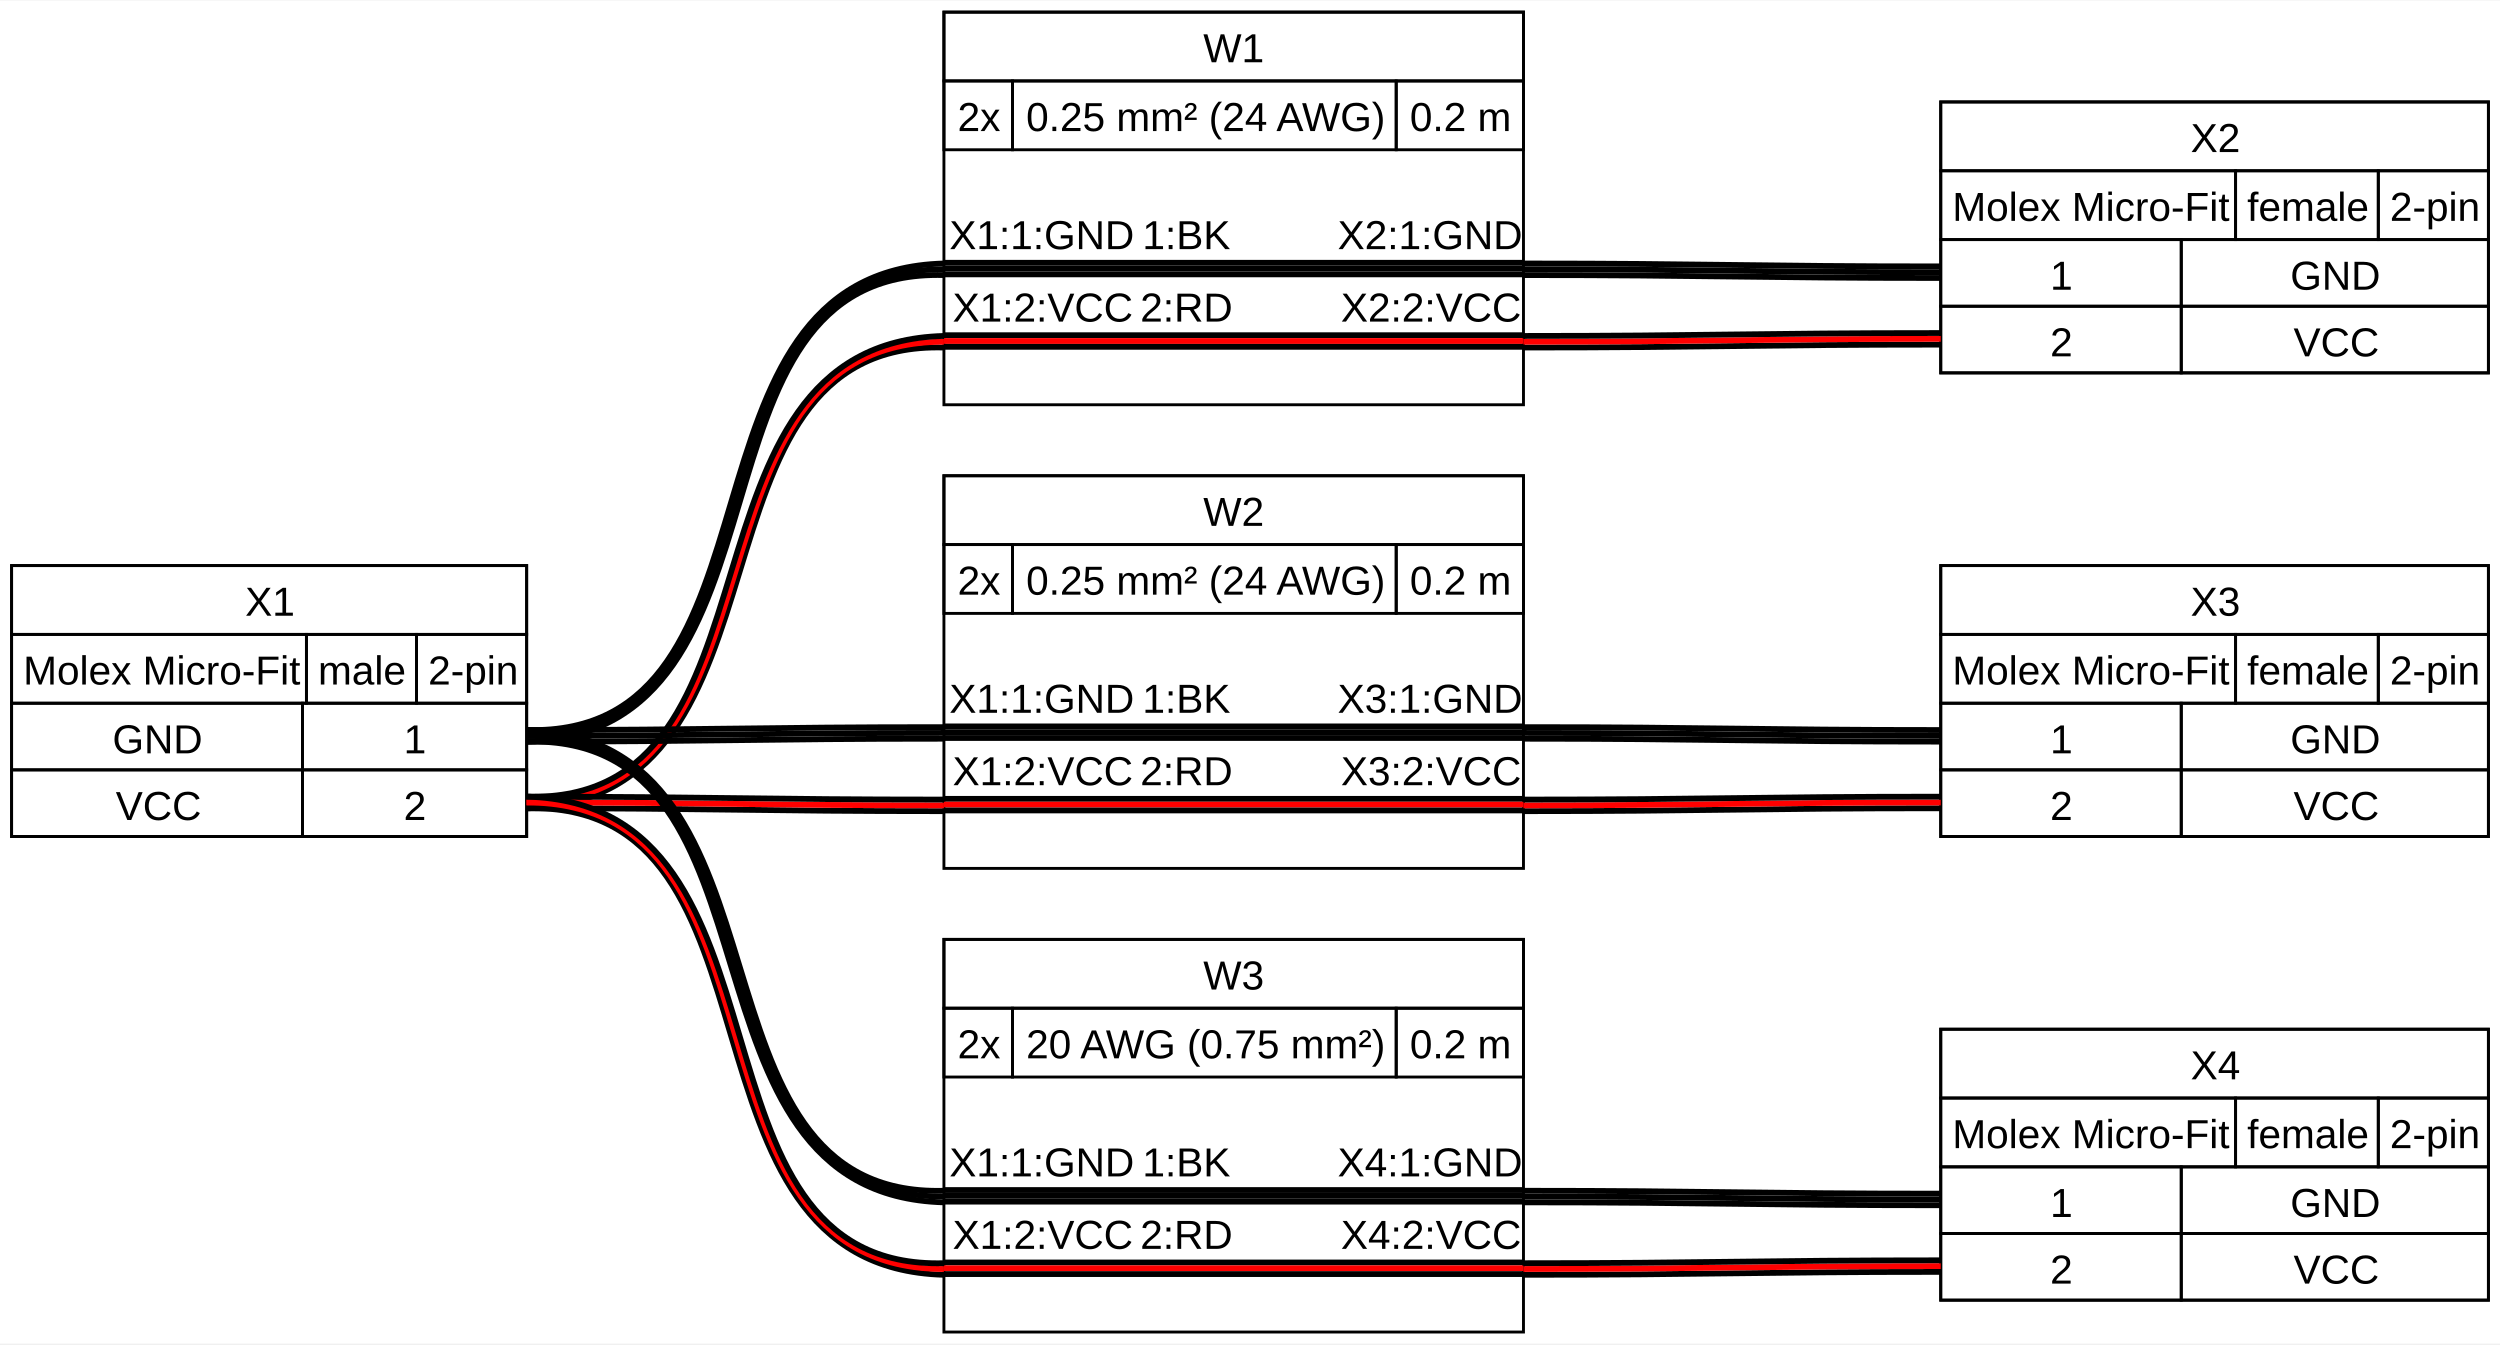
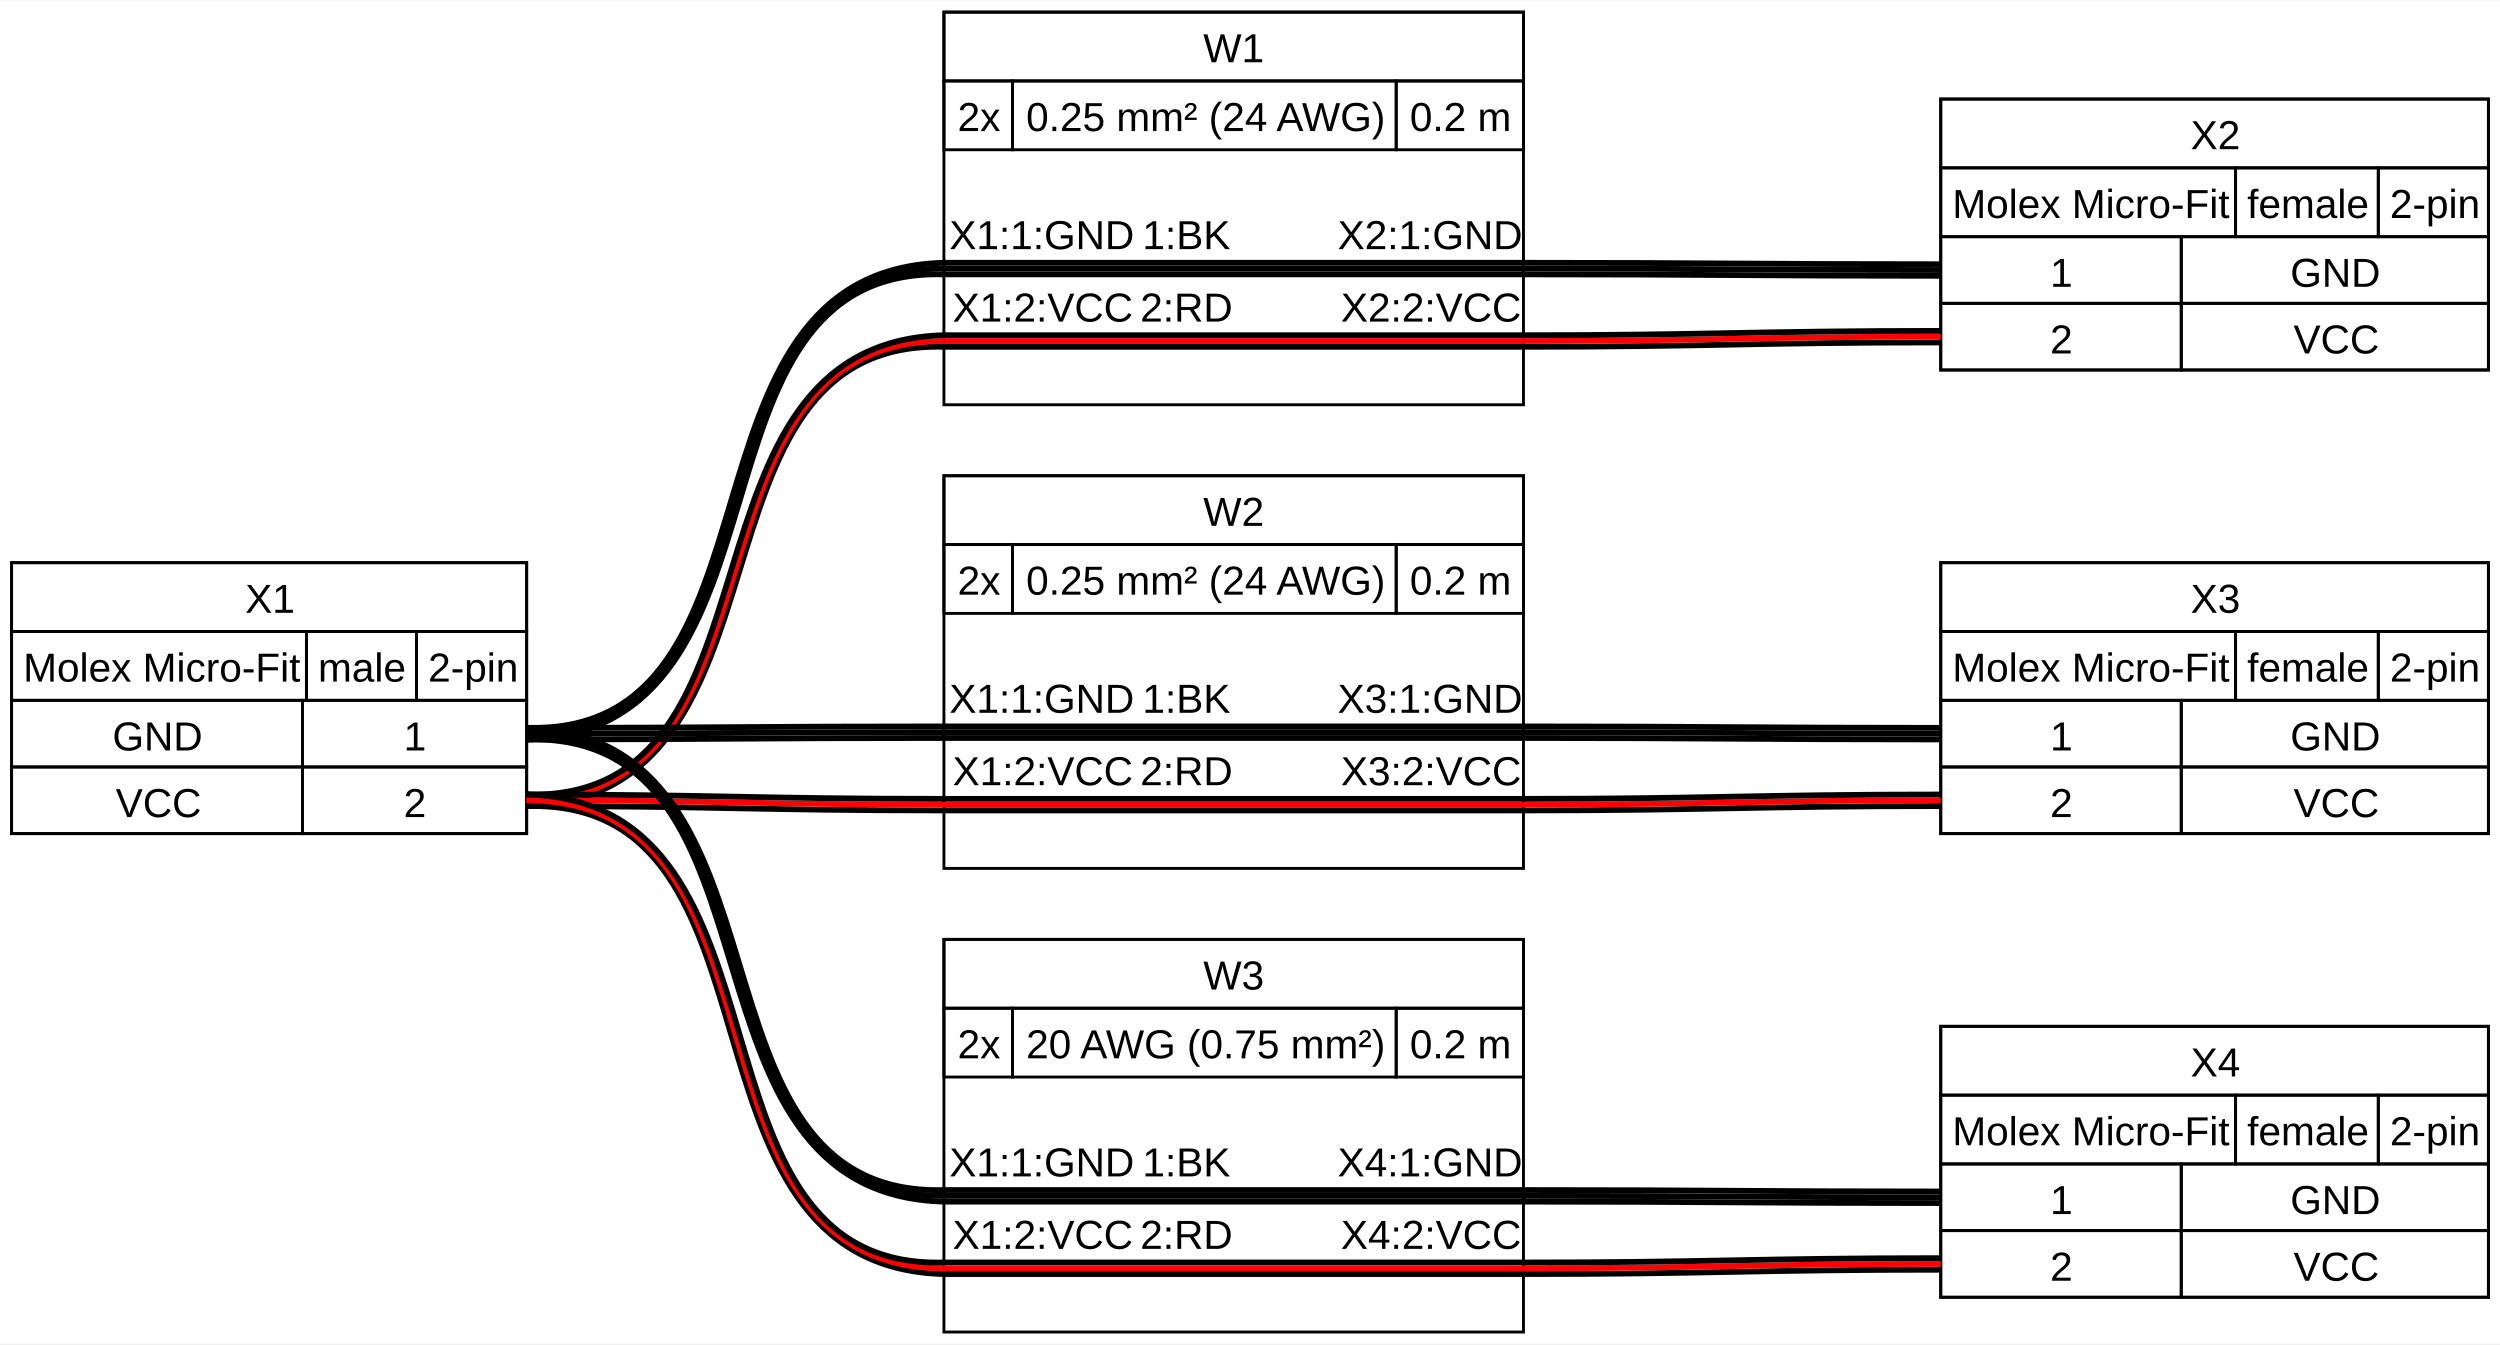
<svg xmlns="http://www.w3.org/2000/svg" width="863pt" height="464pt" viewBox="0.00 0.00 862.75 463.50">
  <g id="graph0" class="graph" transform="scale(1 1) rotate(0) translate(4 459.5)">
    <polygon fill="#ffffff" stroke="none" points="-4,4 -4,-459.5 858.75,-459.5 858.75,4 -4,4" />
    <g id="node1" class="node">
-       <polygon fill="#ffffff" stroke="black" points="177.75,-264.5 0,-264.5 0,-171 177.75,-171 177.75,-264.5" />
-       <polygon fill="none" stroke="black" points="0,-240.75 0,-264.5 177.75,-264.5 177.75,-240.75 0,-240.75" />
-       <text text-anchor="start" x="80.62" y="-247.2" font-family="arial" font-size="14.00">X1</text>
-       <polygon fill="none" stroke="black" points="0,-217 0,-240.75 101.75,-240.75 101.75,-217 0,-217" />
-       <text text-anchor="start" x="4" y="-223.45" font-family="arial" font-size="14.00">Molex Micro-Fit</text>
-       <polygon fill="none" stroke="black" points="101.75,-217 101.75,-240.75 139.75,-240.75 139.75,-217 101.75,-217" />
-       <text text-anchor="start" x="105.75" y="-223.45" font-family="arial" font-size="14.00">male</text>
-       <polygon fill="none" stroke="black" points="139.75,-217 139.75,-240.75 177.75,-240.75 177.75,-217 139.75,-217" />
-       <text text-anchor="start" x="143.75" y="-223.45" font-family="arial" font-size="14.00">2-pin</text>
-       <polygon fill="none" stroke="black" points="0,-194 0,-217 100.38,-217 100.38,-194 0,-194" />
-       <text text-anchor="start" x="34.81" y="-199.7" font-family="arial" font-size="14.00">GND</text>
-       <polygon fill="none" stroke="black" points="100.38,-194 100.38,-217 177.75,-217 177.75,-194 100.38,-194" />
-       <text text-anchor="start" x="135.31" y="-199.7" font-family="arial" font-size="14.00">1</text>
-       <polygon fill="none" stroke="black" points="0,-171 0,-194 100.38,-194 100.38,-171 0,-171" />
-       <text text-anchor="start" x="35.94" y="-176.7" font-family="arial" font-size="14.00">VCC</text>
-       <polygon fill="none" stroke="black" points="100.38,-171 100.38,-194 177.75,-194 177.75,-171 100.38,-171" />
-       <text text-anchor="start" x="135.31" y="-176.7" font-family="arial" font-size="14.00">2</text>
+       <polygon fill="#ffffff" stroke="black" points="177.75,-265.5 0,-265.5 0,-172 177.75,-172 177.75,-265.5" />
+       <polygon fill="none" stroke="black" points="0,-241.75 0,-265.5 177.75,-265.5 177.75,-241.75 0,-241.75" />
+       <text text-anchor="start" x="80.62" y="-248.2" font-family="arial" font-size="14.00">X1</text>
+       <polygon fill="none" stroke="black" points="0,-218 0,-241.75 101.75,-241.75 101.75,-218 0,-218" />
+       <text text-anchor="start" x="4" y="-224.45" font-family="arial" font-size="14.00">Molex Micro-Fit</text>
+       <polygon fill="none" stroke="black" points="101.75,-218 101.75,-241.75 139.75,-241.75 139.75,-218 101.75,-218" />
+       <text text-anchor="start" x="105.75" y="-224.45" font-family="arial" font-size="14.00">male</text>
+       <polygon fill="none" stroke="black" points="139.75,-218 139.75,-241.75 177.75,-241.75 177.75,-218 139.75,-218" />
+       <text text-anchor="start" x="143.75" y="-224.45" font-family="arial" font-size="14.00">2-pin</text>
+       <polygon fill="none" stroke="black" points="0,-195 0,-218 100.38,-218 100.38,-195 0,-195" />
+       <text text-anchor="start" x="34.81" y="-200.7" font-family="arial" font-size="14.00">GND</text>
+       <polygon fill="none" stroke="black" points="100.38,-195 100.38,-218 177.75,-218 177.75,-195 100.38,-195" />
+       <text text-anchor="start" x="135.31" y="-200.7" font-family="arial" font-size="14.00">1</text>
+       <polygon fill="none" stroke="black" points="0,-172 0,-195 100.38,-195 100.38,-172 0,-172" />
+       <text text-anchor="start" x="35.94" y="-177.7" font-family="arial" font-size="14.00">VCC</text>
+       <polygon fill="none" stroke="black" points="100.38,-172 100.38,-195 177.75,-195 177.75,-172 100.38,-172" />
+       <text text-anchor="start" x="135.31" y="-177.7" font-family="arial" font-size="14.00">2</text>
    </g>
    <g id="node5" class="node">
      <polygon fill="#ffffff" stroke="black" points="521.75,-455.5 321.75,-455.5 321.75,-320 521.75,-320 521.75,-455.5" />
      <polygon fill="none" stroke="black" points="321.75,-431.75 321.75,-455.5 521.75,-455.5 521.75,-431.75 321.75,-431.75" />
      <text text-anchor="start" x="411.25" y="-438.2" font-family="arial" font-size="14.00">W1</text>
      <polygon fill="none" stroke="black" points="321.75,-408 321.75,-431.75 345.42,-431.75 345.42,-408 321.75,-408" />
      <text text-anchor="start" x="326.46" y="-414.45" font-family="arial" font-size="14.00">2x</text>
      <polygon fill="none" stroke="black" points="345.42,-408 345.42,-431.75 477.83,-431.75 477.83,-408 345.42,-408" />
      <text text-anchor="start" x="350.12" y="-414.45" font-family="arial" font-size="14.00">0.25 mm² (24 AWG)</text>
      <polygon fill="none" stroke="black" points="477.83,-408 477.83,-431.75 521.75,-431.75 521.75,-408 477.83,-408" />
      <text text-anchor="start" x="482.54" y="-414.45" font-family="arial" font-size="14.00">0.2 m</text>
      <text text-anchor="start" x="352.88" y="-392.7" font-family="arial" font-size="14.00"> </text>
      <text text-anchor="start" x="323.62" y="-373.7" font-family="arial" font-size="14.00">X1:1:GND</text>
      <text text-anchor="start" x="390.25" y="-373.7" font-family="arial" font-size="14.00">     1:BK    </text>
      <text text-anchor="start" x="457.62" y="-373.7" font-family="arial" font-size="14.00">X2:1:GND</text>
      <polygon fill="#000000" stroke="none" points="321.75,-368 321.75,-370 521.75,-370 521.75,-368 321.75,-368" />
      <polygon fill="#000000" stroke="none" points="321.75,-366 321.75,-368 521.75,-368 521.75,-366 321.75,-366" />
      <polygon fill="#000000" stroke="none" points="321.75,-364 321.75,-366 521.75,-366 521.75,-364 321.75,-364" />
      <text text-anchor="start" x="324.75" y="-348.7" font-family="arial" font-size="14.00">X1:2:VCC</text>
      <text text-anchor="start" x="389.5" y="-348.7" font-family="arial" font-size="14.00">     2:RD    </text>
      <text text-anchor="start" x="458.75" y="-348.7" font-family="arial" font-size="14.00">X2:2:VCC</text>
      <polygon fill="#000000" stroke="none" points="321.75,-343 321.75,-345 521.75,-345 521.75,-343 321.75,-343" />
      <polygon fill="#ff0000" stroke="none" points="321.75,-341 321.75,-343 521.75,-343 521.75,-341 321.75,-341" />
      <polygon fill="#000000" stroke="none" points="321.75,-339 321.75,-341 521.75,-341 521.75,-339 321.75,-339" />
      <text text-anchor="start" x="352.88" y="-323.7" font-family="arial" font-size="14.00"> </text>
    </g>
    <g id="edge1" class="edge">
-       <path fill="none" stroke="#000000" stroke-width="2" d="M177.75,-203.75C275.67,-206.32 227.67,-367.32 321.75,-364.75" />
-       <path fill="none" stroke="#000000" stroke-width="2" d="M177.75,-205.75C273.75,-205.75 225.75,-366.75 321.75,-366.75" />
-       <path fill="none" stroke="#000000" stroke-width="2" d="M177.75,-207.75C271.83,-205.18 223.83,-366.18 321.75,-368.75" />
+       <path fill="none" stroke="#000000" stroke-width="2" d="M177.75,-204.5C275.5,-207.07 227.83,-367.57 321.75,-365" />
+       <path fill="none" stroke="#000000" stroke-width="2" d="M177.75,-206.5C273.59,-206.5 225.91,-367 321.75,-367" />
+       <path fill="none" stroke="#000000" stroke-width="2" d="M177.75,-208.5C271.67,-205.93 224,-366.43 321.75,-369" />
    </g>
    <g id="edge3" class="edge">
-       <path fill="none" stroke="#000000" stroke-width="2" d="M177.75,-180.75C275.01,-183.31 228.33,-342.31 321.75,-339.75" />
-       <path fill="none" stroke="#ff0000" stroke-width="2" d="M177.75,-182.75C273.09,-182.75 226.41,-341.75 321.75,-341.75" />
-       <path fill="none" stroke="#000000" stroke-width="2" d="M177.75,-184.75C271.17,-182.19 224.49,-341.19 321.75,-343.75" />
+       <path fill="none" stroke="#000000" stroke-width="2" d="M177.75,-181.5C274.85,-184.06 228.49,-342.56 321.75,-340" />
+       <path fill="none" stroke="#ff0000" stroke-width="2" d="M177.75,-183.5C272.93,-183.5 226.57,-342 321.75,-342" />
+       <path fill="none" stroke="#000000" stroke-width="2" d="M177.75,-185.5C271.01,-182.94 224.65,-341.44 321.75,-344" />
    </g>
    <g id="node6" class="node">
      <polygon fill="#ffffff" stroke="black" points="521.75,-295.5 321.75,-295.5 321.75,-160 521.75,-160 521.75,-295.5" />
      <polygon fill="none" stroke="black" points="321.75,-271.75 321.75,-295.5 521.75,-295.5 521.75,-271.75 321.75,-271.75" />
      <text text-anchor="start" x="411.25" y="-278.2" font-family="arial" font-size="14.00">W2</text>
      <polygon fill="none" stroke="black" points="321.75,-248 321.75,-271.75 345.42,-271.75 345.42,-248 321.75,-248" />
      <text text-anchor="start" x="326.46" y="-254.45" font-family="arial" font-size="14.00">2x</text>
      <polygon fill="none" stroke="black" points="345.42,-248 345.42,-271.75 477.83,-271.75 477.83,-248 345.42,-248" />
      <text text-anchor="start" x="350.12" y="-254.45" font-family="arial" font-size="14.00">0.25 mm² (24 AWG)</text>
      <polygon fill="none" stroke="black" points="477.83,-248 477.83,-271.75 521.75,-271.75 521.75,-248 477.83,-248" />
      <text text-anchor="start" x="482.54" y="-254.45" font-family="arial" font-size="14.00">0.2 m</text>
      <text text-anchor="start" x="352.88" y="-232.7" font-family="arial" font-size="14.00"> </text>
      <text text-anchor="start" x="323.62" y="-213.7" font-family="arial" font-size="14.00">X1:1:GND</text>
      <text text-anchor="start" x="390.25" y="-213.7" font-family="arial" font-size="14.00">     1:BK    </text>
      <text text-anchor="start" x="457.62" y="-213.7" font-family="arial" font-size="14.00">X3:1:GND</text>
      <polygon fill="#000000" stroke="none" points="321.75,-208 321.75,-210 521.75,-210 521.75,-208 321.75,-208" />
      <polygon fill="#000000" stroke="none" points="321.75,-206 321.75,-208 521.75,-208 521.75,-206 321.75,-206" />
      <polygon fill="#000000" stroke="none" points="321.75,-204 321.75,-206 521.75,-206 521.75,-204 321.75,-204" />
      <text text-anchor="start" x="324.75" y="-188.7" font-family="arial" font-size="14.00">X1:2:VCC</text>
      <text text-anchor="start" x="389.5" y="-188.7" font-family="arial" font-size="14.00">     2:RD    </text>
      <text text-anchor="start" x="458.75" y="-188.7" font-family="arial" font-size="14.00">X3:2:VCC</text>
      <polygon fill="#000000" stroke="none" points="321.75,-183 321.75,-185 521.75,-185 521.75,-183 321.75,-183" />
      <polygon fill="#ff0000" stroke="none" points="321.75,-181 321.75,-183 521.75,-183 521.75,-181 321.75,-181" />
      <polygon fill="#000000" stroke="none" points="321.75,-179 321.75,-181 521.75,-181 521.75,-179 321.75,-179" />
      <text text-anchor="start" x="352.88" y="-163.7" font-family="arial" font-size="14.00"> </text>
    </g>
    <g id="edge5" class="edge">
-       <path fill="none" stroke="#000000" stroke-width="2" d="M177.75,-203.75C241.88,-203.75 257.87,-204.75 321.75,-204.75" />
-       <path fill="none" stroke="#000000" stroke-width="2" d="M177.75,-205.75C241.75,-205.75 257.75,-206.75 321.75,-206.75" />
-       <path fill="none" stroke="#000000" stroke-width="2" d="M177.75,-207.75C241.63,-207.75 257.62,-208.75 321.75,-208.75" />
+       <path fill="none" stroke="#000000" stroke-width="2" d="M177.75,-204.5C241.81,-204.5 257.81,-205 321.75,-205" />
+       <path fill="none" stroke="#000000" stroke-width="2" d="M177.75,-206.5C241.75,-206.5 257.75,-207 321.75,-207" />
+       <path fill="none" stroke="#000000" stroke-width="2" d="M177.75,-208.5C241.69,-208.5 257.69,-209 321.75,-209" />
    </g>
    <g id="edge7" class="edge">
-       <path fill="none" stroke="#000000" stroke-width="2" d="M177.75,-180.75C241.63,-180.75 257.62,-179.75 321.75,-179.75" />
-       <path fill="none" stroke="#ff0000" stroke-width="2" d="M177.75,-182.75C241.75,-182.75 257.75,-181.75 321.75,-181.75" />
-       <path fill="none" stroke="#000000" stroke-width="2" d="M177.75,-184.75C241.88,-184.75 257.87,-183.75 321.75,-183.75" />
+       <path fill="none" stroke="#000000" stroke-width="2" d="M177.75,-181.5C241.57,-181.51 257.56,-180.01 321.75,-180" />
+       <path fill="none" stroke="#ff0000" stroke-width="2" d="M177.75,-183.5C241.75,-183.5 257.75,-182 321.75,-182" />
+       <path fill="none" stroke="#000000" stroke-width="2" d="M177.75,-185.5C241.94,-185.49 257.93,-183.99 321.75,-184" />
    </g>
    <g id="node7" class="node">
      <polygon fill="#ffffff" stroke="black" points="521.75,-135.5 321.75,-135.5 321.75,0 521.75,0 521.75,-135.5" />
      <polygon fill="none" stroke="black" points="321.75,-111.75 321.75,-135.5 521.75,-135.5 521.75,-111.75 321.75,-111.75" />
      <text text-anchor="start" x="411.25" y="-118.2" font-family="arial" font-size="14.00">W3</text>
      <polygon fill="none" stroke="black" points="321.75,-88 321.75,-111.75 345.42,-111.75 345.42,-88 321.75,-88" />
      <text text-anchor="start" x="326.46" y="-94.45" font-family="arial" font-size="14.00">2x</text>
      <polygon fill="none" stroke="black" points="345.42,-88 345.42,-111.75 477.83,-111.75 477.83,-88 345.42,-88" />
      <text text-anchor="start" x="350.12" y="-94.45" font-family="arial" font-size="14.00">20 AWG (0.75 mm²)</text>
      <polygon fill="none" stroke="black" points="477.83,-88 477.83,-111.75 521.75,-111.75 521.75,-88 477.83,-88" />
      <text text-anchor="start" x="482.54" y="-94.45" font-family="arial" font-size="14.00">0.2 m</text>
      <text text-anchor="start" x="352.88" y="-72.7" font-family="arial" font-size="14.00"> </text>
      <text text-anchor="start" x="323.62" y="-53.7" font-family="arial" font-size="14.00">X1:1:GND</text>
      <text text-anchor="start" x="390.25" y="-53.7" font-family="arial" font-size="14.00">     1:BK    </text>
      <text text-anchor="start" x="457.62" y="-53.7" font-family="arial" font-size="14.00">X4:1:GND</text>
      <polygon fill="#000000" stroke="none" points="321.75,-48 321.75,-50 521.75,-50 521.75,-48 321.75,-48" />
      <polygon fill="#000000" stroke="none" points="321.75,-46 321.75,-48 521.75,-48 521.75,-46 321.75,-46" />
      <polygon fill="#000000" stroke="none" points="321.75,-44 321.75,-46 521.75,-46 521.75,-44 321.75,-44" />
      <text text-anchor="start" x="324.75" y="-28.7" font-family="arial" font-size="14.00">X1:2:VCC</text>
      <text text-anchor="start" x="389.5" y="-28.7" font-family="arial" font-size="14.00">     2:RD    </text>
      <text text-anchor="start" x="458.75" y="-28.7" font-family="arial" font-size="14.00">X4:2:VCC</text>
      <polygon fill="#000000" stroke="none" points="321.75,-23 321.75,-25 521.75,-25 521.75,-23 321.75,-23" />
      <polygon fill="#ff0000" stroke="none" points="321.75,-21 321.75,-23 521.75,-23 521.75,-21 321.75,-21" />
      <polygon fill="#000000" stroke="none" points="321.75,-19 321.75,-21 521.75,-21 521.75,-19 321.75,-19" />
      <text text-anchor="start" x="352.88" y="-3.7" font-family="arial" font-size="14.00"> </text>
    </g>
    <g id="edge9" class="edge">
-       <path fill="none" stroke="#000000" stroke-width="2" d="M177.75,-203.75C271.17,-206.31 224.49,-47.31 321.75,-44.75" />
-       <path fill="none" stroke="#000000" stroke-width="2" d="M177.75,-205.75C273.09,-205.75 226.41,-46.75 321.75,-46.75" />
-       <path fill="none" stroke="#000000" stroke-width="2" d="M177.75,-207.75C275.01,-205.19 228.33,-46.19 321.75,-48.75" />
+       <path fill="none" stroke="#000000" stroke-width="2" d="M177.75,-204.5C271.34,-207.07 224.33,-47.57 321.75,-45" />
+       <path fill="none" stroke="#000000" stroke-width="2" d="M177.75,-206.5C273.26,-206.5 226.24,-47 321.75,-47" />
+       <path fill="none" stroke="#000000" stroke-width="2" d="M177.75,-208.5C275.17,-205.93 228.16,-46.43 321.75,-49" />
    </g>
    <g id="edge11" class="edge">
-       <path fill="none" stroke="#000000" stroke-width="2" d="M177.75,-180.75C271.83,-183.32 223.83,-22.32 321.75,-19.75" />
-       <path fill="none" stroke="#ff0000" stroke-width="2" d="M177.75,-182.75C273.75,-182.75 225.75,-21.75 321.75,-21.75" />
-       <path fill="none" stroke="#000000" stroke-width="2" d="M177.75,-184.75C275.67,-182.18 227.67,-21.18 321.75,-23.75" />
+       <path fill="none" stroke="#000000" stroke-width="2" d="M177.75,-181.5C272,-184.07 223.67,-22.57 321.75,-20" />
+       <path fill="none" stroke="#ff0000" stroke-width="2" d="M177.75,-183.5C273.92,-183.5 225.58,-22 321.75,-22" />
+       <path fill="none" stroke="#000000" stroke-width="2" d="M177.75,-185.5C275.83,-182.93 227.5,-21.43 321.75,-24" />
    </g>
    <g id="node2" class="node">
-       <polygon fill="#ffffff" stroke="black" points="854.75,-424.5 665.75,-424.5 665.75,-331 854.75,-331 854.75,-424.5" />
-       <polygon fill="none" stroke="black" points="665.75,-400.75 665.75,-424.5 854.75,-424.5 854.75,-400.75 665.75,-400.75" />
-       <text text-anchor="start" x="752" y="-407.2" font-family="arial" font-size="14.00">X2</text>
-       <polygon fill="none" stroke="black" points="665.75,-377 665.75,-400.75 767.5,-400.75 767.5,-377 665.75,-377" />
-       <text text-anchor="start" x="669.75" y="-383.45" font-family="arial" font-size="14.00">Molex Micro-Fit</text>
-       <polygon fill="none" stroke="black" points="767.5,-377 767.5,-400.75 816.75,-400.75 816.75,-377 767.5,-377" />
-       <text text-anchor="start" x="771.5" y="-383.45" font-family="arial" font-size="14.00">female</text>
-       <polygon fill="none" stroke="black" points="816.75,-377 816.75,-400.75 854.75,-400.75 854.75,-377 816.75,-377" />
-       <text text-anchor="start" x="820.75" y="-383.45" font-family="arial" font-size="14.00">2-pin</text>
-       <polygon fill="none" stroke="black" points="665.75,-354 665.75,-377 748.75,-377 748.75,-354 665.75,-354" />
-       <text text-anchor="start" x="703.5" y="-359.7" font-family="arial" font-size="14.00">1</text>
-       <polygon fill="none" stroke="black" points="748.75,-354 748.75,-377 854.75,-377 854.75,-354 748.75,-354" />
-       <text text-anchor="start" x="786.38" y="-359.7" font-family="arial" font-size="14.00">GND</text>
-       <polygon fill="none" stroke="black" points="665.75,-331 665.75,-354 748.75,-354 748.75,-331 665.75,-331" />
-       <text text-anchor="start" x="703.5" y="-336.7" font-family="arial" font-size="14.00">2</text>
-       <polygon fill="none" stroke="black" points="748.75,-331 748.75,-354 854.75,-354 854.75,-331 748.75,-331" />
-       <text text-anchor="start" x="787.5" y="-336.7" font-family="arial" font-size="14.00">VCC</text>
+       <polygon fill="#ffffff" stroke="black" points="854.75,-425.5 665.75,-425.5 665.75,-332 854.75,-332 854.75,-425.5" />
+       <polygon fill="none" stroke="black" points="665.75,-401.75 665.75,-425.5 854.75,-425.5 854.75,-401.75 665.75,-401.75" />
+       <text text-anchor="start" x="752" y="-408.2" font-family="arial" font-size="14.00">X2</text>
+       <polygon fill="none" stroke="black" points="665.75,-378 665.75,-401.75 767.5,-401.75 767.5,-378 665.75,-378" />
+       <text text-anchor="start" x="669.75" y="-384.45" font-family="arial" font-size="14.00">Molex Micro-Fit</text>
+       <polygon fill="none" stroke="black" points="767.5,-378 767.5,-401.75 816.75,-401.75 816.75,-378 767.5,-378" />
+       <text text-anchor="start" x="771.5" y="-384.45" font-family="arial" font-size="14.00">female</text>
+       <polygon fill="none" stroke="black" points="816.75,-378 816.75,-401.75 854.75,-401.75 854.75,-378 816.75,-378" />
+       <text text-anchor="start" x="820.75" y="-384.45" font-family="arial" font-size="14.00">2-pin</text>
+       <polygon fill="none" stroke="black" points="665.75,-355 665.75,-378 748.75,-378 748.75,-355 665.75,-355" />
+       <text text-anchor="start" x="703.5" y="-360.7" font-family="arial" font-size="14.00">1</text>
+       <polygon fill="none" stroke="black" points="748.75,-355 748.75,-378 854.75,-378 854.75,-355 748.75,-355" />
+       <text text-anchor="start" x="786.38" y="-360.7" font-family="arial" font-size="14.00">GND</text>
+       <polygon fill="none" stroke="black" points="665.75,-332 665.75,-355 748.75,-355 748.75,-332 665.75,-332" />
+       <text text-anchor="start" x="703.5" y="-337.7" font-family="arial" font-size="14.00">2</text>
+       <polygon fill="none" stroke="black" points="748.75,-332 748.75,-355 854.75,-355 854.75,-332 748.75,-332" />
+       <text text-anchor="start" x="787.5" y="-337.7" font-family="arial" font-size="14.00">VCC</text>
    </g>
    <g id="node3" class="node">
-       <polygon fill="#ffffff" stroke="black" points="854.75,-264.5 665.75,-264.5 665.75,-171 854.75,-171 854.75,-264.5" />
-       <polygon fill="none" stroke="black" points="665.75,-240.75 665.75,-264.5 854.75,-264.5 854.75,-240.75 665.75,-240.75" />
-       <text text-anchor="start" x="752" y="-247.2" font-family="arial" font-size="14.00">X3</text>
-       <polygon fill="none" stroke="black" points="665.75,-217 665.75,-240.75 767.5,-240.75 767.5,-217 665.75,-217" />
-       <text text-anchor="start" x="669.75" y="-223.45" font-family="arial" font-size="14.00">Molex Micro-Fit</text>
-       <polygon fill="none" stroke="black" points="767.5,-217 767.5,-240.75 816.75,-240.75 816.75,-217 767.5,-217" />
-       <text text-anchor="start" x="771.5" y="-223.45" font-family="arial" font-size="14.00">female</text>
-       <polygon fill="none" stroke="black" points="816.75,-217 816.75,-240.75 854.75,-240.75 854.75,-217 816.75,-217" />
-       <text text-anchor="start" x="820.75" y="-223.45" font-family="arial" font-size="14.00">2-pin</text>
-       <polygon fill="none" stroke="black" points="665.75,-194 665.75,-217 748.75,-217 748.75,-194 665.75,-194" />
-       <text text-anchor="start" x="703.5" y="-199.7" font-family="arial" font-size="14.00">1</text>
-       <polygon fill="none" stroke="black" points="748.75,-194 748.75,-217 854.75,-217 854.75,-194 748.75,-194" />
-       <text text-anchor="start" x="786.38" y="-199.7" font-family="arial" font-size="14.00">GND</text>
-       <polygon fill="none" stroke="black" points="665.75,-171 665.75,-194 748.75,-194 748.75,-171 665.75,-171" />
-       <text text-anchor="start" x="703.5" y="-176.7" font-family="arial" font-size="14.00">2</text>
-       <polygon fill="none" stroke="black" points="748.75,-171 748.75,-194 854.75,-194 854.75,-171 748.75,-171" />
-       <text text-anchor="start" x="787.5" y="-176.7" font-family="arial" font-size="14.00">VCC</text>
+       <polygon fill="#ffffff" stroke="black" points="854.75,-265.5 665.75,-265.5 665.75,-172 854.75,-172 854.75,-265.5" />
+       <polygon fill="none" stroke="black" points="665.75,-241.75 665.75,-265.5 854.75,-265.5 854.75,-241.75 665.75,-241.75" />
+       <text text-anchor="start" x="752" y="-248.2" font-family="arial" font-size="14.00">X3</text>
+       <polygon fill="none" stroke="black" points="665.75,-218 665.75,-241.75 767.5,-241.75 767.5,-218 665.75,-218" />
+       <text text-anchor="start" x="669.75" y="-224.45" font-family="arial" font-size="14.00">Molex Micro-Fit</text>
+       <polygon fill="none" stroke="black" points="767.5,-218 767.5,-241.75 816.75,-241.75 816.75,-218 767.5,-218" />
+       <text text-anchor="start" x="771.5" y="-224.45" font-family="arial" font-size="14.00">female</text>
+       <polygon fill="none" stroke="black" points="816.75,-218 816.75,-241.75 854.75,-241.75 854.75,-218 816.75,-218" />
+       <text text-anchor="start" x="820.75" y="-224.45" font-family="arial" font-size="14.00">2-pin</text>
+       <polygon fill="none" stroke="black" points="665.75,-195 665.75,-218 748.75,-218 748.75,-195 665.75,-195" />
+       <text text-anchor="start" x="703.5" y="-200.7" font-family="arial" font-size="14.00">1</text>
+       <polygon fill="none" stroke="black" points="748.75,-195 748.75,-218 854.75,-218 854.75,-195 748.75,-195" />
+       <text text-anchor="start" x="786.38" y="-200.7" font-family="arial" font-size="14.00">GND</text>
+       <polygon fill="none" stroke="black" points="665.75,-172 665.75,-195 748.75,-195 748.75,-172 665.75,-172" />
+       <text text-anchor="start" x="703.5" y="-177.7" font-family="arial" font-size="14.00">2</text>
+       <polygon fill="none" stroke="black" points="748.75,-172 748.75,-195 854.75,-195 854.75,-172 748.75,-172" />
+       <text text-anchor="start" x="787.5" y="-177.7" font-family="arial" font-size="14.00">VCC</text>
    </g>
    <g id="node4" class="node">
-       <polygon fill="#ffffff" stroke="black" points="854.75,-104.5 665.75,-104.5 665.75,-11 854.75,-11 854.75,-104.5" />
-       <polygon fill="none" stroke="black" points="665.75,-80.75 665.75,-104.5 854.75,-104.5 854.75,-80.75 665.75,-80.75" />
-       <text text-anchor="start" x="752" y="-87.2" font-family="arial" font-size="14.00">X4</text>
-       <polygon fill="none" stroke="black" points="665.75,-57 665.75,-80.75 767.5,-80.75 767.5,-57 665.75,-57" />
-       <text text-anchor="start" x="669.75" y="-63.45" font-family="arial" font-size="14.00">Molex Micro-Fit</text>
-       <polygon fill="none" stroke="black" points="767.5,-57 767.5,-80.75 816.75,-80.75 816.75,-57 767.5,-57" />
-       <text text-anchor="start" x="771.5" y="-63.45" font-family="arial" font-size="14.00">female</text>
-       <polygon fill="none" stroke="black" points="816.75,-57 816.75,-80.75 854.75,-80.75 854.75,-57 816.75,-57" />
-       <text text-anchor="start" x="820.75" y="-63.45" font-family="arial" font-size="14.00">2-pin</text>
-       <polygon fill="none" stroke="black" points="665.75,-34 665.75,-57 748.75,-57 748.75,-34 665.75,-34" />
-       <text text-anchor="start" x="703.5" y="-39.7" font-family="arial" font-size="14.00">1</text>
-       <polygon fill="none" stroke="black" points="748.75,-34 748.75,-57 854.75,-57 854.75,-34 748.75,-34" />
-       <text text-anchor="start" x="786.38" y="-39.7" font-family="arial" font-size="14.00">GND</text>
-       <polygon fill="none" stroke="black" points="665.75,-11 665.75,-34 748.75,-34 748.75,-11 665.75,-11" />
-       <text text-anchor="start" x="703.5" y="-16.7" font-family="arial" font-size="14.00">2</text>
-       <polygon fill="none" stroke="black" points="748.75,-11 748.75,-34 854.75,-34 854.75,-11 748.75,-11" />
-       <text text-anchor="start" x="787.5" y="-16.7" font-family="arial" font-size="14.00">VCC</text>
+       <polygon fill="#ffffff" stroke="black" points="854.75,-105.5 665.75,-105.5 665.75,-12 854.75,-12 854.75,-105.5" />
+       <polygon fill="none" stroke="black" points="665.75,-81.75 665.75,-105.5 854.75,-105.5 854.75,-81.75 665.75,-81.75" />
+       <text text-anchor="start" x="752" y="-88.2" font-family="arial" font-size="14.00">X4</text>
+       <polygon fill="none" stroke="black" points="665.75,-58 665.75,-81.75 767.5,-81.75 767.5,-58 665.75,-58" />
+       <text text-anchor="start" x="669.75" y="-64.45" font-family="arial" font-size="14.00">Molex Micro-Fit</text>
+       <polygon fill="none" stroke="black" points="767.5,-58 767.5,-81.75 816.75,-81.75 816.75,-58 767.5,-58" />
+       <text text-anchor="start" x="771.5" y="-64.45" font-family="arial" font-size="14.00">female</text>
+       <polygon fill="none" stroke="black" points="816.75,-58 816.75,-81.75 854.75,-81.75 854.75,-58 816.75,-58" />
+       <text text-anchor="start" x="820.75" y="-64.45" font-family="arial" font-size="14.00">2-pin</text>
+       <polygon fill="none" stroke="black" points="665.75,-35 665.75,-58 748.75,-58 748.75,-35 665.75,-35" />
+       <text text-anchor="start" x="703.5" y="-40.7" font-family="arial" font-size="14.00">1</text>
+       <polygon fill="none" stroke="black" points="748.75,-35 748.75,-58 854.75,-58 854.75,-35 748.75,-35" />
+       <text text-anchor="start" x="786.38" y="-40.7" font-family="arial" font-size="14.00">GND</text>
+       <polygon fill="none" stroke="black" points="665.75,-12 665.75,-35 748.75,-35 748.75,-12 665.75,-12" />
+       <text text-anchor="start" x="703.5" y="-17.7" font-family="arial" font-size="14.00">2</text>
+       <polygon fill="none" stroke="black" points="748.75,-12 748.75,-35 854.75,-35 854.75,-12 748.75,-12" />
+       <text text-anchor="start" x="787.5" y="-17.7" font-family="arial" font-size="14.00">VCC</text>
    </g>
    <g id="edge2" class="edge">
-       <path fill="none" stroke="#000000" stroke-width="2" d="M521.75,-364.75C585.63,-364.75 601.62,-363.75 665.75,-363.75" />
-       <path fill="none" stroke="#000000" stroke-width="2" d="M521.75,-366.75C585.75,-366.75 601.75,-365.75 665.75,-365.75" />
-       <path fill="none" stroke="#000000" stroke-width="2" d="M521.75,-368.75C585.88,-368.75 601.87,-367.75 665.75,-367.75" />
+       <path fill="none" stroke="#000000" stroke-width="2" d="M521.75,-365C585.69,-365 601.69,-364.5 665.75,-364.5" />
+       <path fill="none" stroke="#000000" stroke-width="2" d="M521.75,-367C585.75,-367 601.75,-366.5 665.75,-366.5" />
+       <path fill="none" stroke="#000000" stroke-width="2" d="M521.75,-369C585.81,-369 601.81,-368.5 665.75,-368.5" />
    </g>
    <g id="edge4" class="edge">
-       <path fill="none" stroke="#000000" stroke-width="2" d="M521.75,-339.75C585.88,-339.75 601.87,-340.75 665.75,-340.75" />
-       <path fill="none" stroke="#ff0000" stroke-width="2" d="M521.75,-341.75C585.75,-341.75 601.75,-342.75 665.75,-342.75" />
-       <path fill="none" stroke="#000000" stroke-width="2" d="M521.75,-343.75C585.63,-343.75 601.62,-344.75 665.75,-344.75" />
+       <path fill="none" stroke="#000000" stroke-width="2" d="M521.75,-340C585.94,-340.01 601.93,-341.51 665.75,-341.5" />
+       <path fill="none" stroke="#ff0000" stroke-width="2" d="M521.75,-342C585.75,-342 601.75,-343.5 665.75,-343.5" />
+       <path fill="none" stroke="#000000" stroke-width="2" d="M521.75,-344C585.57,-343.99 601.56,-345.49 665.75,-345.5" />
    </g>
    <g id="edge6" class="edge">
-       <path fill="none" stroke="#000000" stroke-width="2" d="M521.75,-204.75C585.63,-204.75 601.62,-203.75 665.75,-203.75" />
-       <path fill="none" stroke="#000000" stroke-width="2" d="M521.75,-206.75C585.75,-206.75 601.75,-205.75 665.75,-205.75" />
-       <path fill="none" stroke="#000000" stroke-width="2" d="M521.75,-208.75C585.88,-208.75 601.87,-207.75 665.75,-207.75" />
+       <path fill="none" stroke="#000000" stroke-width="2" d="M521.75,-205C585.69,-205 601.69,-204.5 665.75,-204.5" />
+       <path fill="none" stroke="#000000" stroke-width="2" d="M521.75,-207C585.75,-207 601.75,-206.5 665.75,-206.5" />
+       <path fill="none" stroke="#000000" stroke-width="2" d="M521.75,-209C585.81,-209 601.81,-208.5 665.75,-208.5" />
    </g>
    <g id="edge8" class="edge">
-       <path fill="none" stroke="#000000" stroke-width="2" d="M521.75,-179.75C585.88,-179.75 601.87,-180.75 665.75,-180.75" />
-       <path fill="none" stroke="#ff0000" stroke-width="2" d="M521.75,-181.75C585.75,-181.75 601.75,-182.75 665.75,-182.75" />
-       <path fill="none" stroke="#000000" stroke-width="2" d="M521.75,-183.75C585.63,-183.75 601.62,-184.75 665.75,-184.75" />
+       <path fill="none" stroke="#000000" stroke-width="2" d="M521.75,-180C585.94,-180.01 601.93,-181.51 665.75,-181.5" />
+       <path fill="none" stroke="#ff0000" stroke-width="2" d="M521.75,-182C585.75,-182 601.75,-183.5 665.75,-183.5" />
+       <path fill="none" stroke="#000000" stroke-width="2" d="M521.75,-184C585.57,-183.99 601.56,-185.49 665.75,-185.5" />
    </g>
    <g id="edge10" class="edge">
-       <path fill="none" stroke="#000000" stroke-width="2" d="M521.75,-44.75C585.63,-44.75 601.62,-43.75 665.75,-43.75" />
-       <path fill="none" stroke="#000000" stroke-width="2" d="M521.75,-46.75C585.75,-46.75 601.75,-45.75 665.75,-45.75" />
-       <path fill="none" stroke="#000000" stroke-width="2" d="M521.75,-48.75C585.88,-48.75 601.87,-47.75 665.75,-47.75" />
+       <path fill="none" stroke="#000000" stroke-width="2" d="M521.75,-45C585.69,-45 601.69,-44.5 665.75,-44.5" />
+       <path fill="none" stroke="#000000" stroke-width="2" d="M521.75,-47C585.75,-47 601.75,-46.5 665.75,-46.5" />
+       <path fill="none" stroke="#000000" stroke-width="2" d="M521.75,-49C585.81,-49 601.81,-48.5 665.75,-48.5" />
    </g>
    <g id="edge12" class="edge">
-       <path fill="none" stroke="#000000" stroke-width="2" d="M521.75,-19.75C585.88,-19.75 601.87,-20.75 665.75,-20.75" />
-       <path fill="none" stroke="#ff0000" stroke-width="2" d="M521.75,-21.75C585.75,-21.75 601.75,-22.75 665.75,-22.75" />
-       <path fill="none" stroke="#000000" stroke-width="2" d="M521.75,-23.75C585.63,-23.75 601.62,-24.75 665.75,-24.75" />
+       <path fill="none" stroke="#000000" stroke-width="2" d="M521.75,-20C585.94,-20.01 601.93,-21.51 665.75,-21.5" />
+       <path fill="none" stroke="#ff0000" stroke-width="2" d="M521.75,-22C585.75,-22 601.75,-23.5 665.75,-23.5" />
+       <path fill="none" stroke="#000000" stroke-width="2" d="M521.75,-24C585.57,-23.99 601.56,-25.49 665.75,-25.5" />
    </g>
  </g>
</svg>
